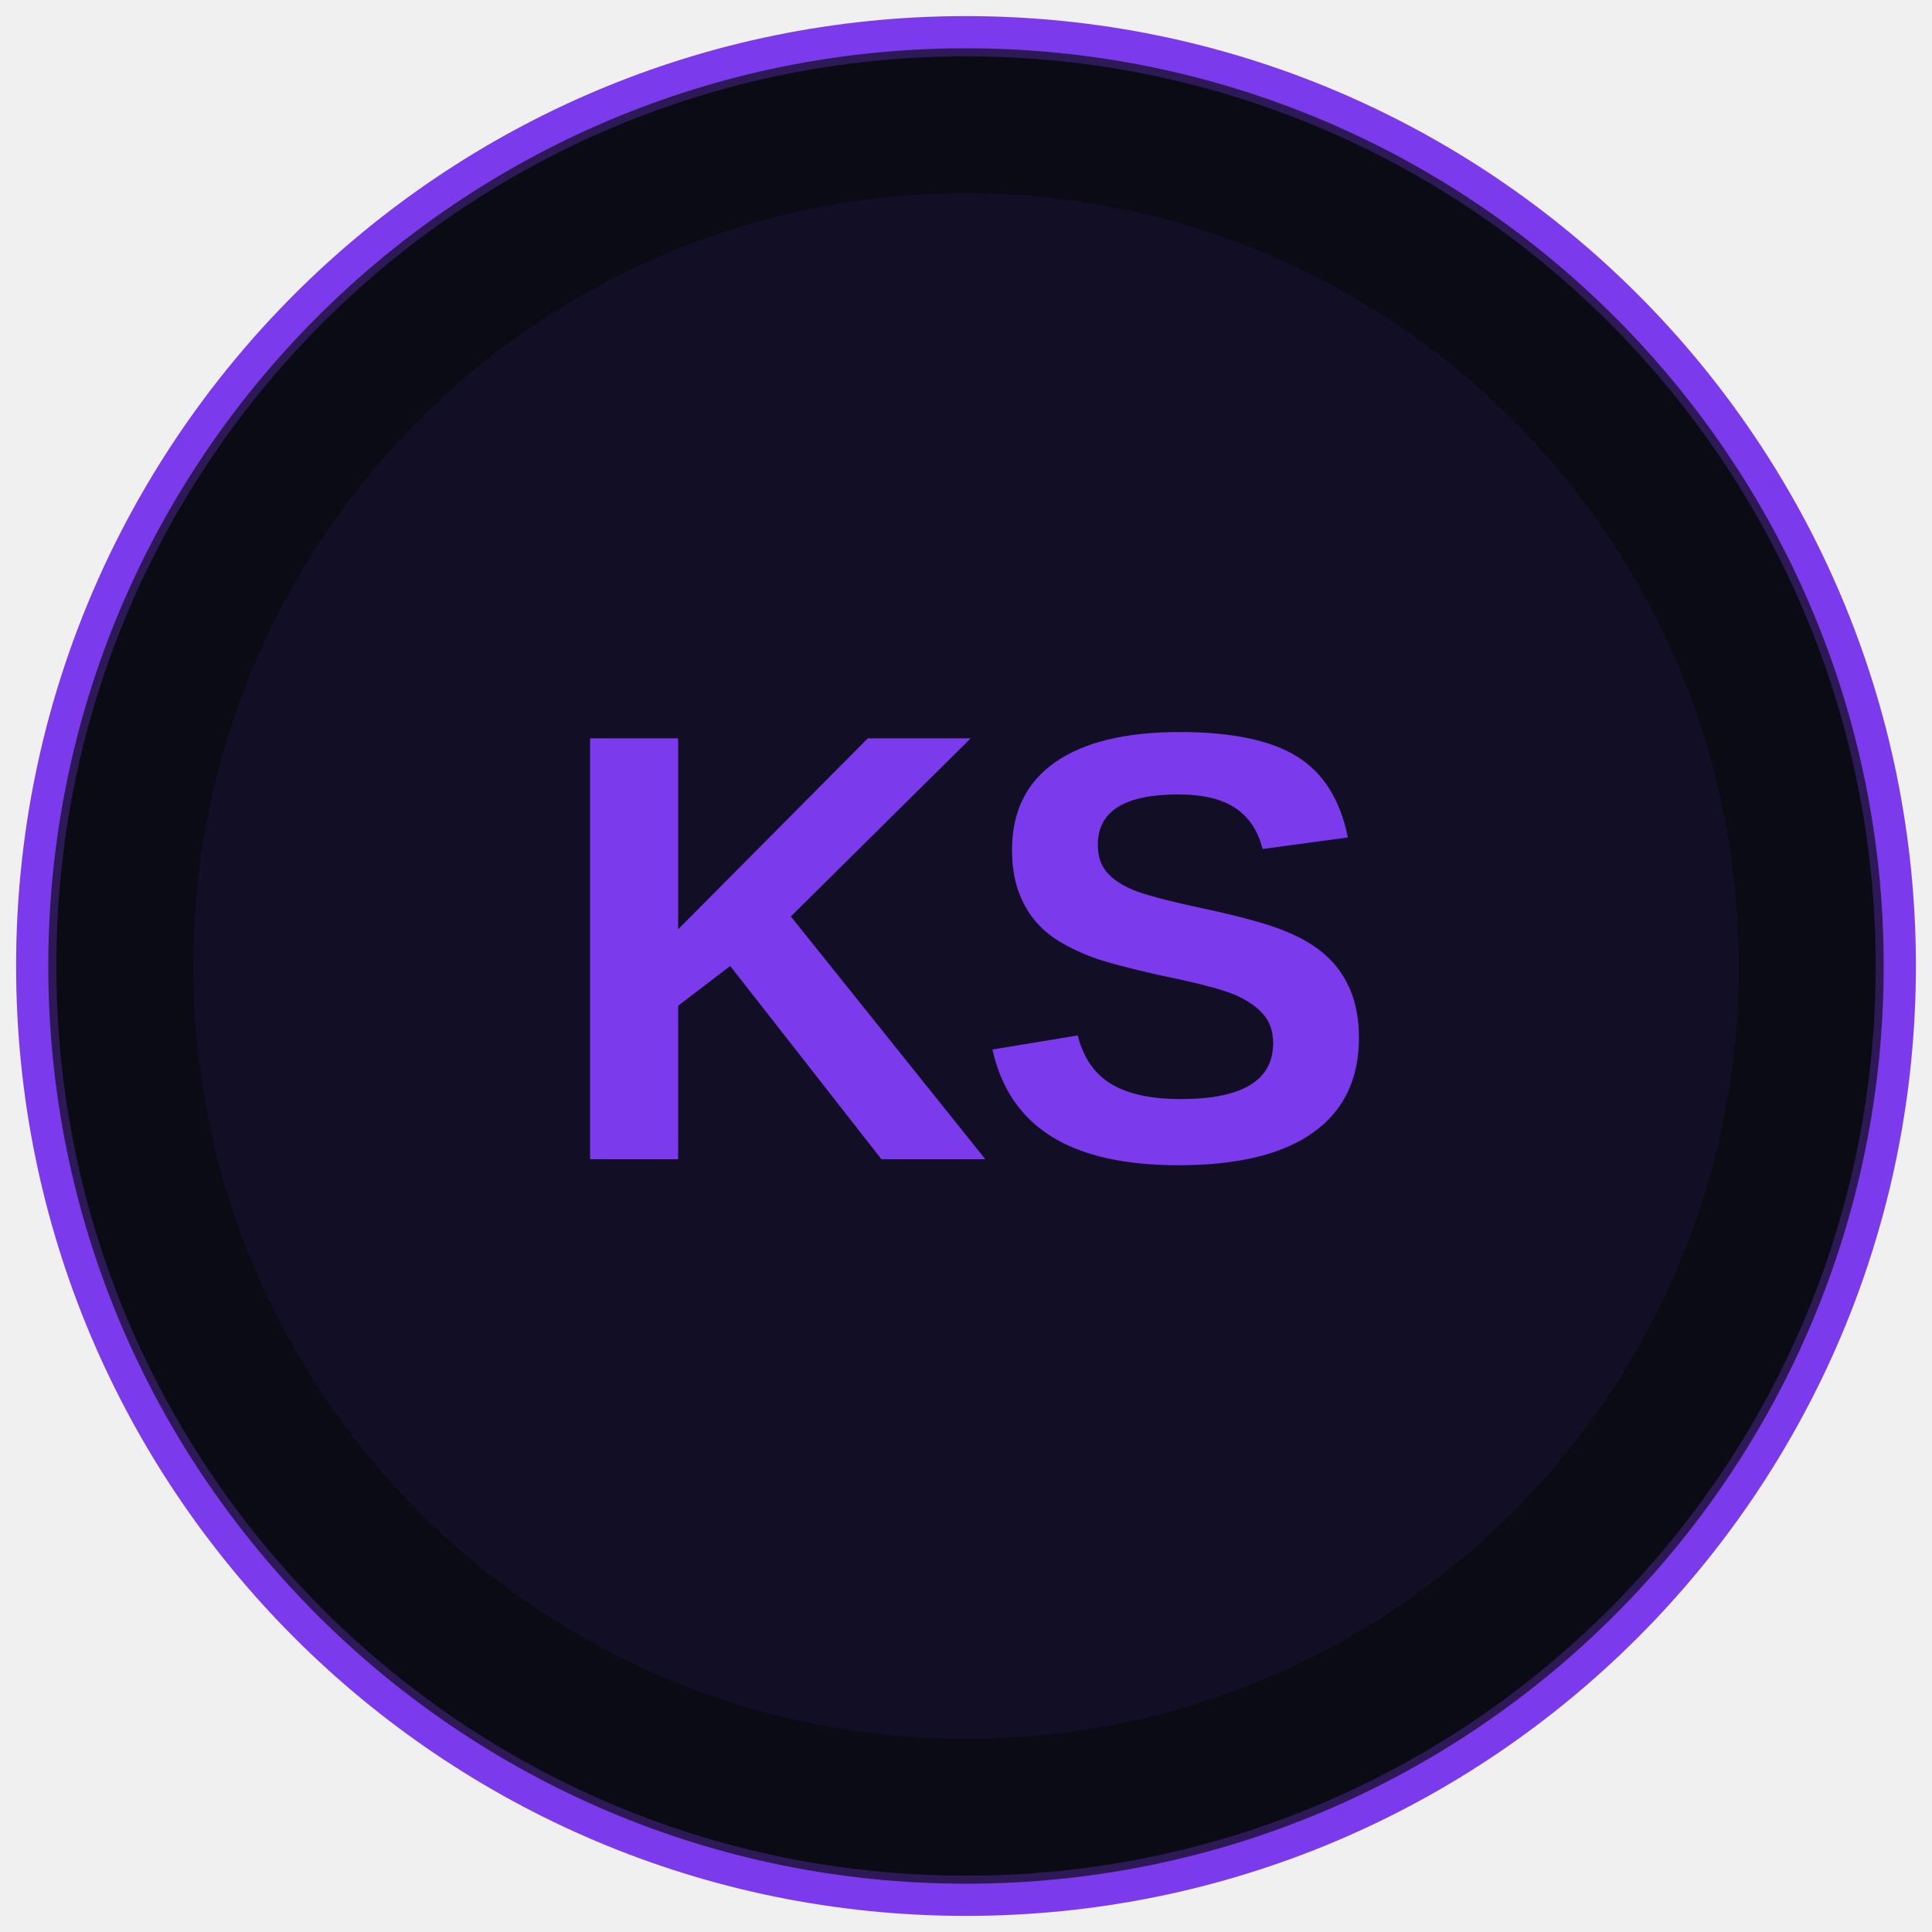
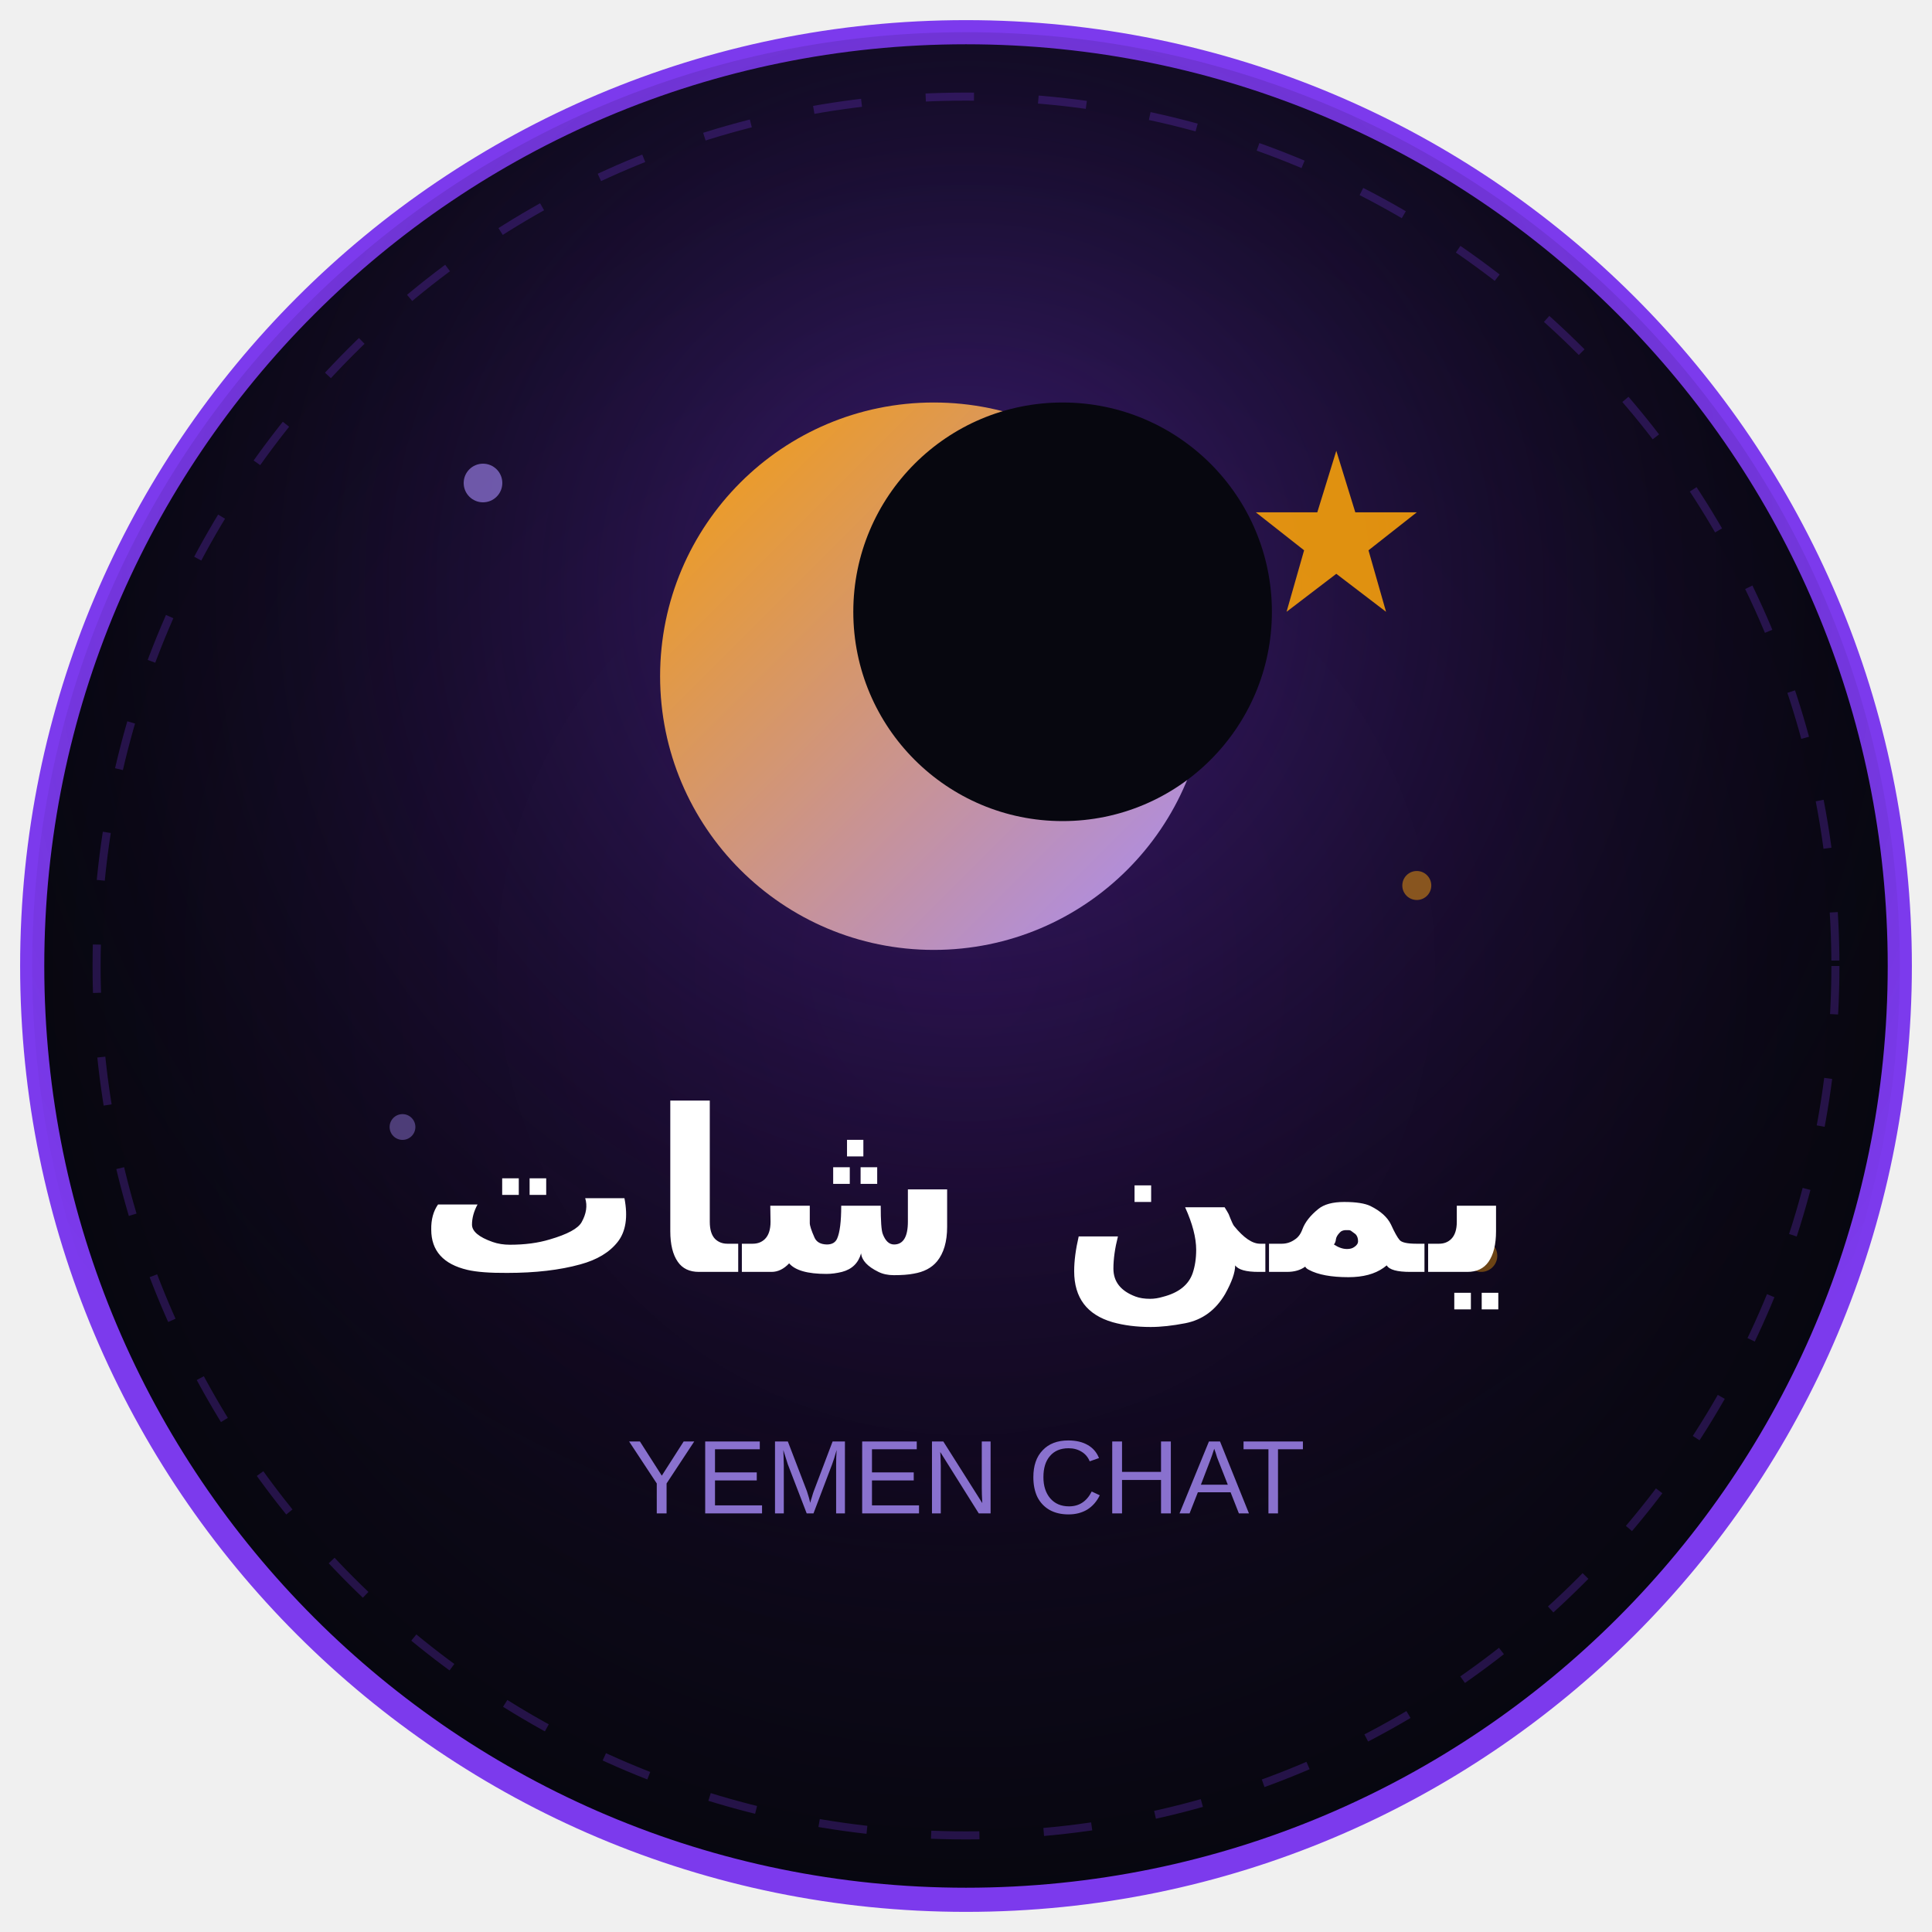
<svg xmlns="http://www.w3.org/2000/svg" viewBox="0 0 120 120" fill="none">
-   <circle cx="60" cy="60" r="58" fill="#0A0B14" stroke="#7C3AED" stroke-width="2" />
-   <circle cx="60" cy="60" r="48" fill="rgba(124,58,237,0.08)" />
-   <text x="60" y="72" font-family="Arial, sans-serif" font-size="38" font-weight="800" fill="#7C3AED" text-anchor="middle" letter-spacing="-1">KS</text>
-   <circle cx="60" cy="60" r="57" fill="none" stroke="rgba(124,58,237,0.3)" stroke-width="1" />
+   <defs>
+     <radialGradient id="bg" cx="50%" cy="50%" r="50%">
+       <stop offset="0%" stop-color="#1a0a2e" />
+       <stop offset="100%" stop-color="#07070f" />
+     </radialGradient>
+     <radialGradient id="glow" cx="50%" cy="30%" r="60%">
+       <stop offset="0%" stop-color="rgba(124,58,237,0.4)" />
+       <stop offset="100%" stop-color="transparent" />
+     </radialGradient>
+     <linearGradient id="crescent" x1="0%" y1="0%" x2="100%" y2="100%">
+       <stop offset="0%" stop-color="#f59e0b" />
+       <stop offset="100%" stop-color="#a78bfa" />
+     </linearGradient>
+   </defs>
+   <circle cx="60" cy="60" r="58" fill="url(#bg)" stroke="#7C3AED" stroke-width="1.5" />
+   <circle cx="60" cy="60" r="58" fill="url(#glow)" />
+   <circle cx="60" cy="60" r="54" fill="none" stroke="rgba(124,58,237,0.25)" stroke-width="0.5" stroke-dasharray="3 4" />
+   <circle cx="58" cy="42" r="17" fill="url(#crescent)" />
+   <circle cx="66" cy="38" r="13" fill="#07070f" />
+   <g transform="translate(78, 28)">
+     <polygon points="5,0 6.18,3.82 10,3.82 7,6.18 8.09,10 5,7.64 1.91,10 3,6.18 0,3.82 3.82,3.82" fill="#f59e0b" opacity="0.9" />
+   </g>
+   <circle cx="30" cy="30" r="1.2" fill="#a78bfa" opacity="0.6" />
+   <circle cx="88" cy="55" r="0.9" fill="#f59e0b" opacity="0.5" />
+   <circle cx="25" cy="70" r="0.8" fill="#a78bfa" opacity="0.4" />
+   <circle cx="92" cy="78" r="1" fill="#f59e0b" opacity="0.4" />
+   <text x="60" y="79" font-family="'Cairo', 'Tahoma', Arial, sans-serif" font-size="14" font-weight="800" fill="white" text-anchor="middle" letter-spacing="0.5">يمن شات</text>
+   <text x="60" y="94" font-family="'Cairo', 'Tahoma', Arial, sans-serif" font-size="6.5" font-weight="500" fill="rgba(167,139,250,0.8)" text-anchor="middle">YEMEN CHAT</text>
+   <line x1="30" y1="100" x2="90" y2="100" stroke="url(#crescent)" stroke-width="0.5" opacity="0.4" />
</svg>
